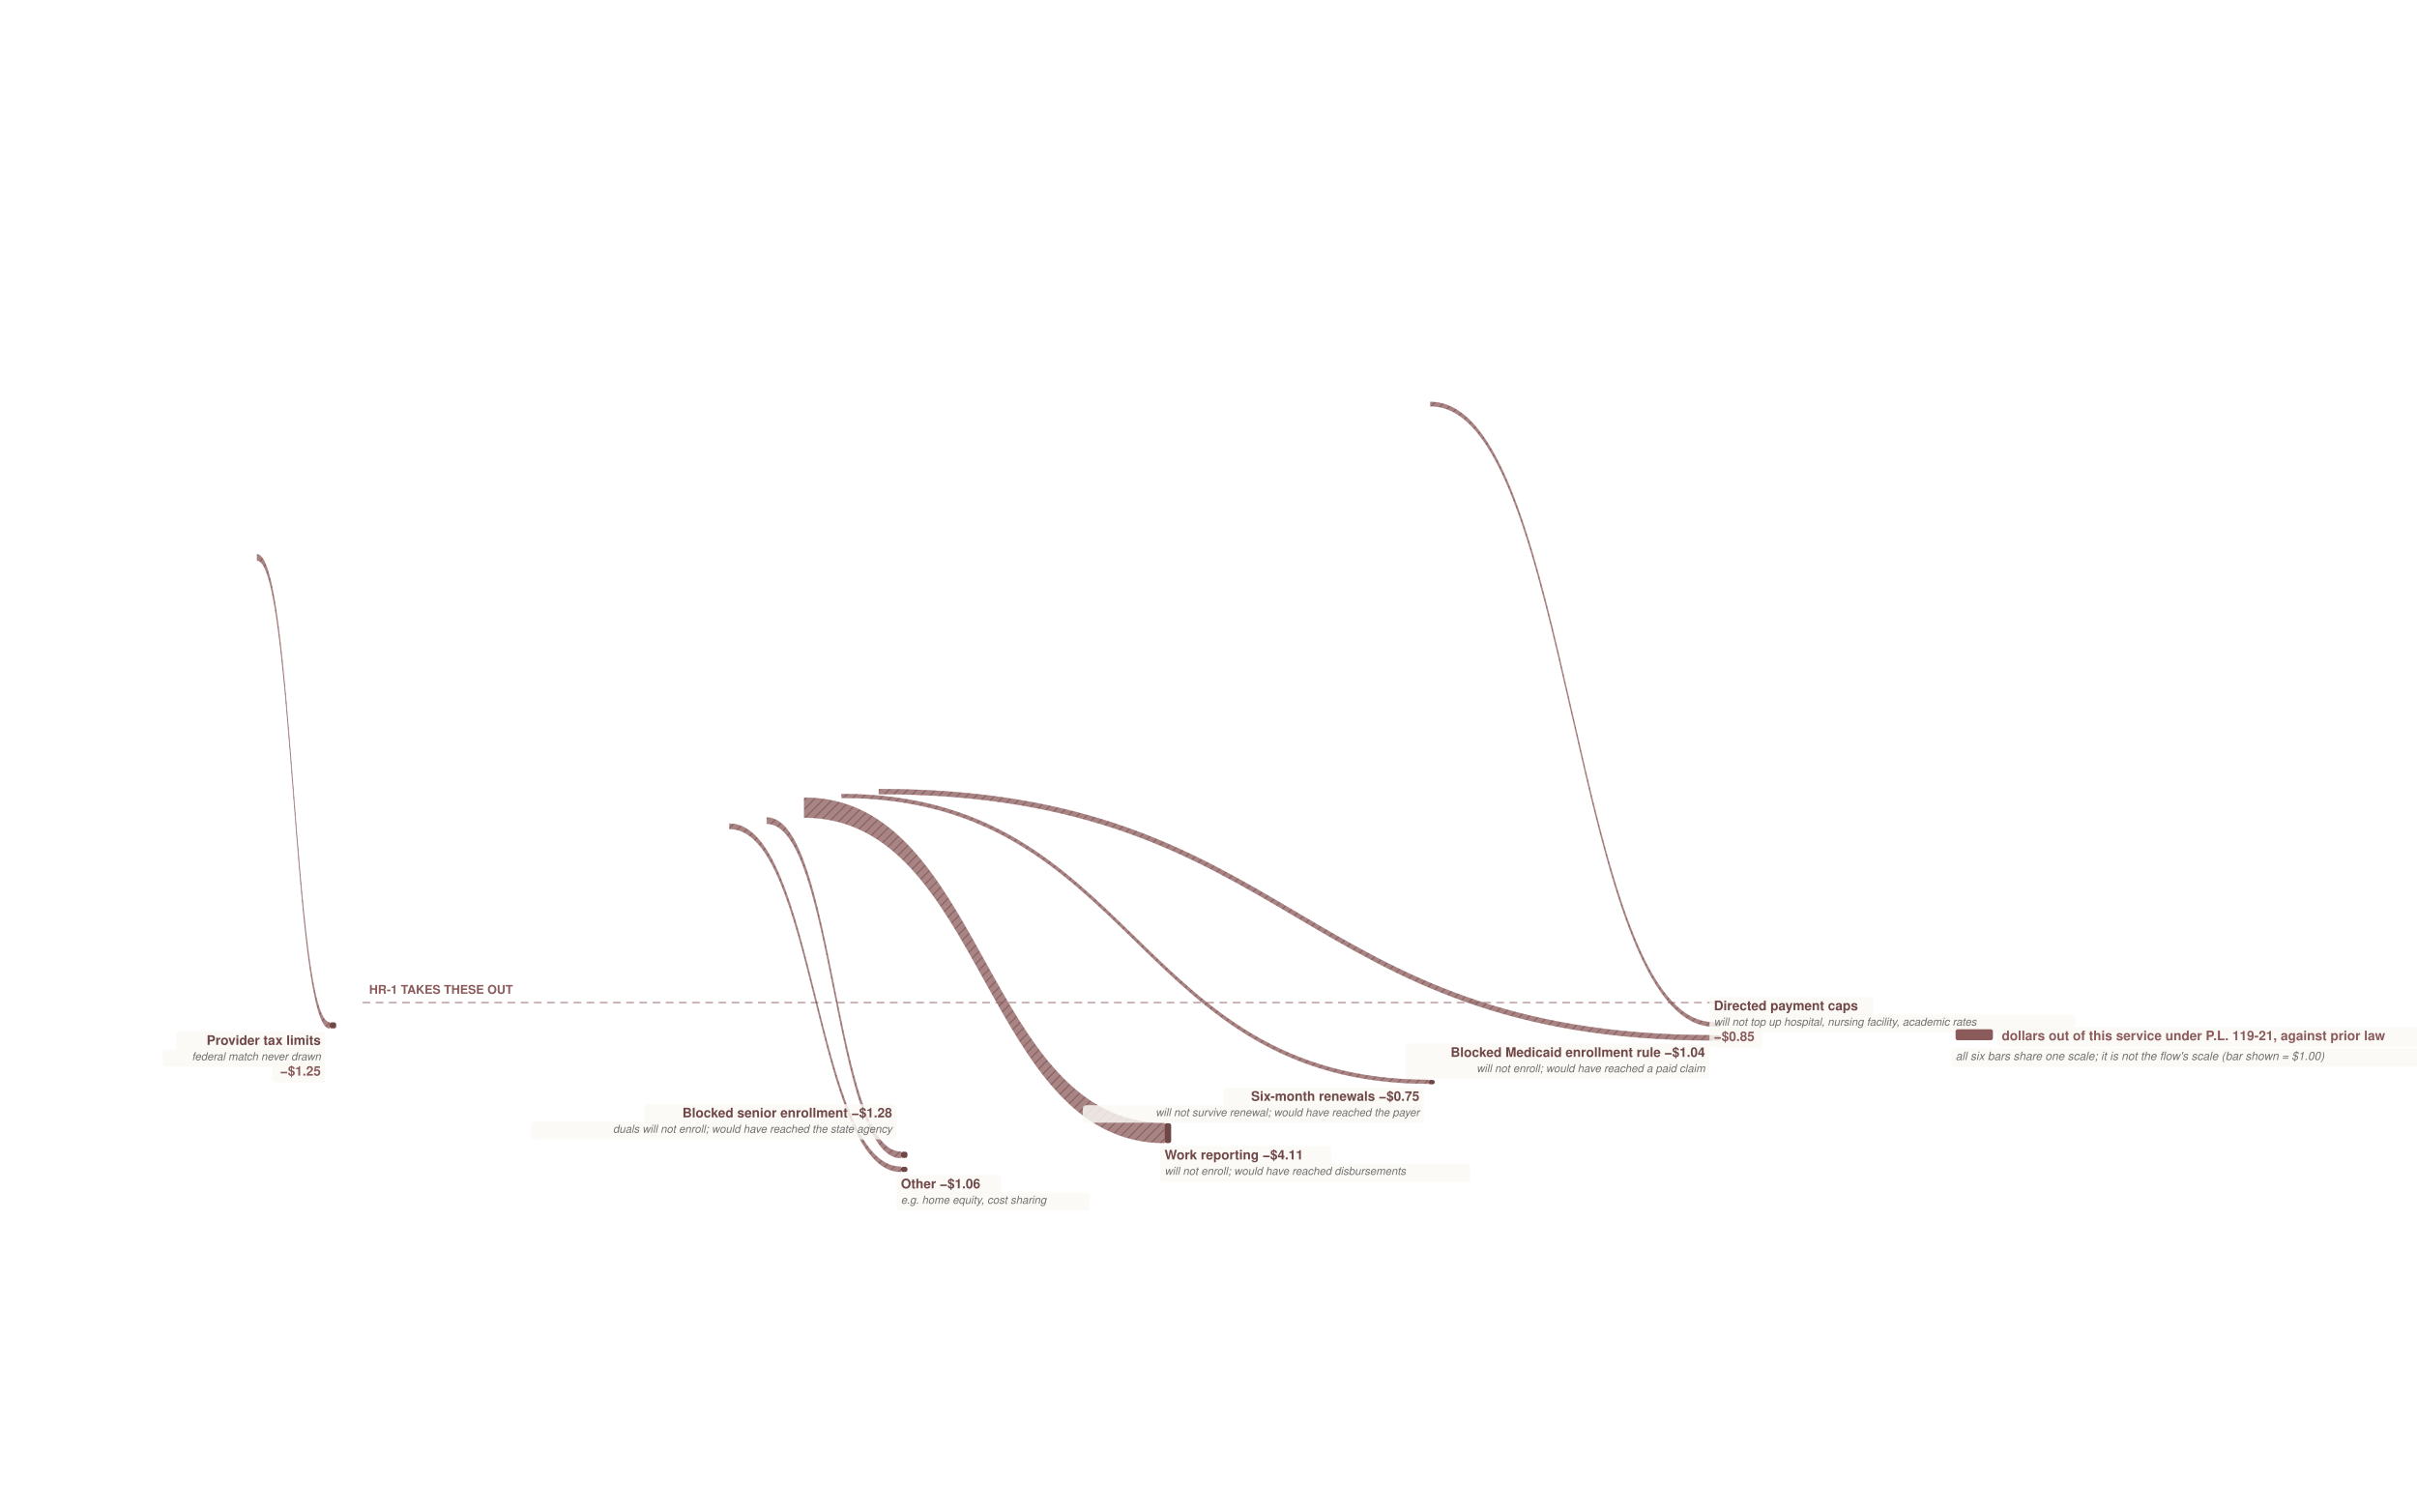
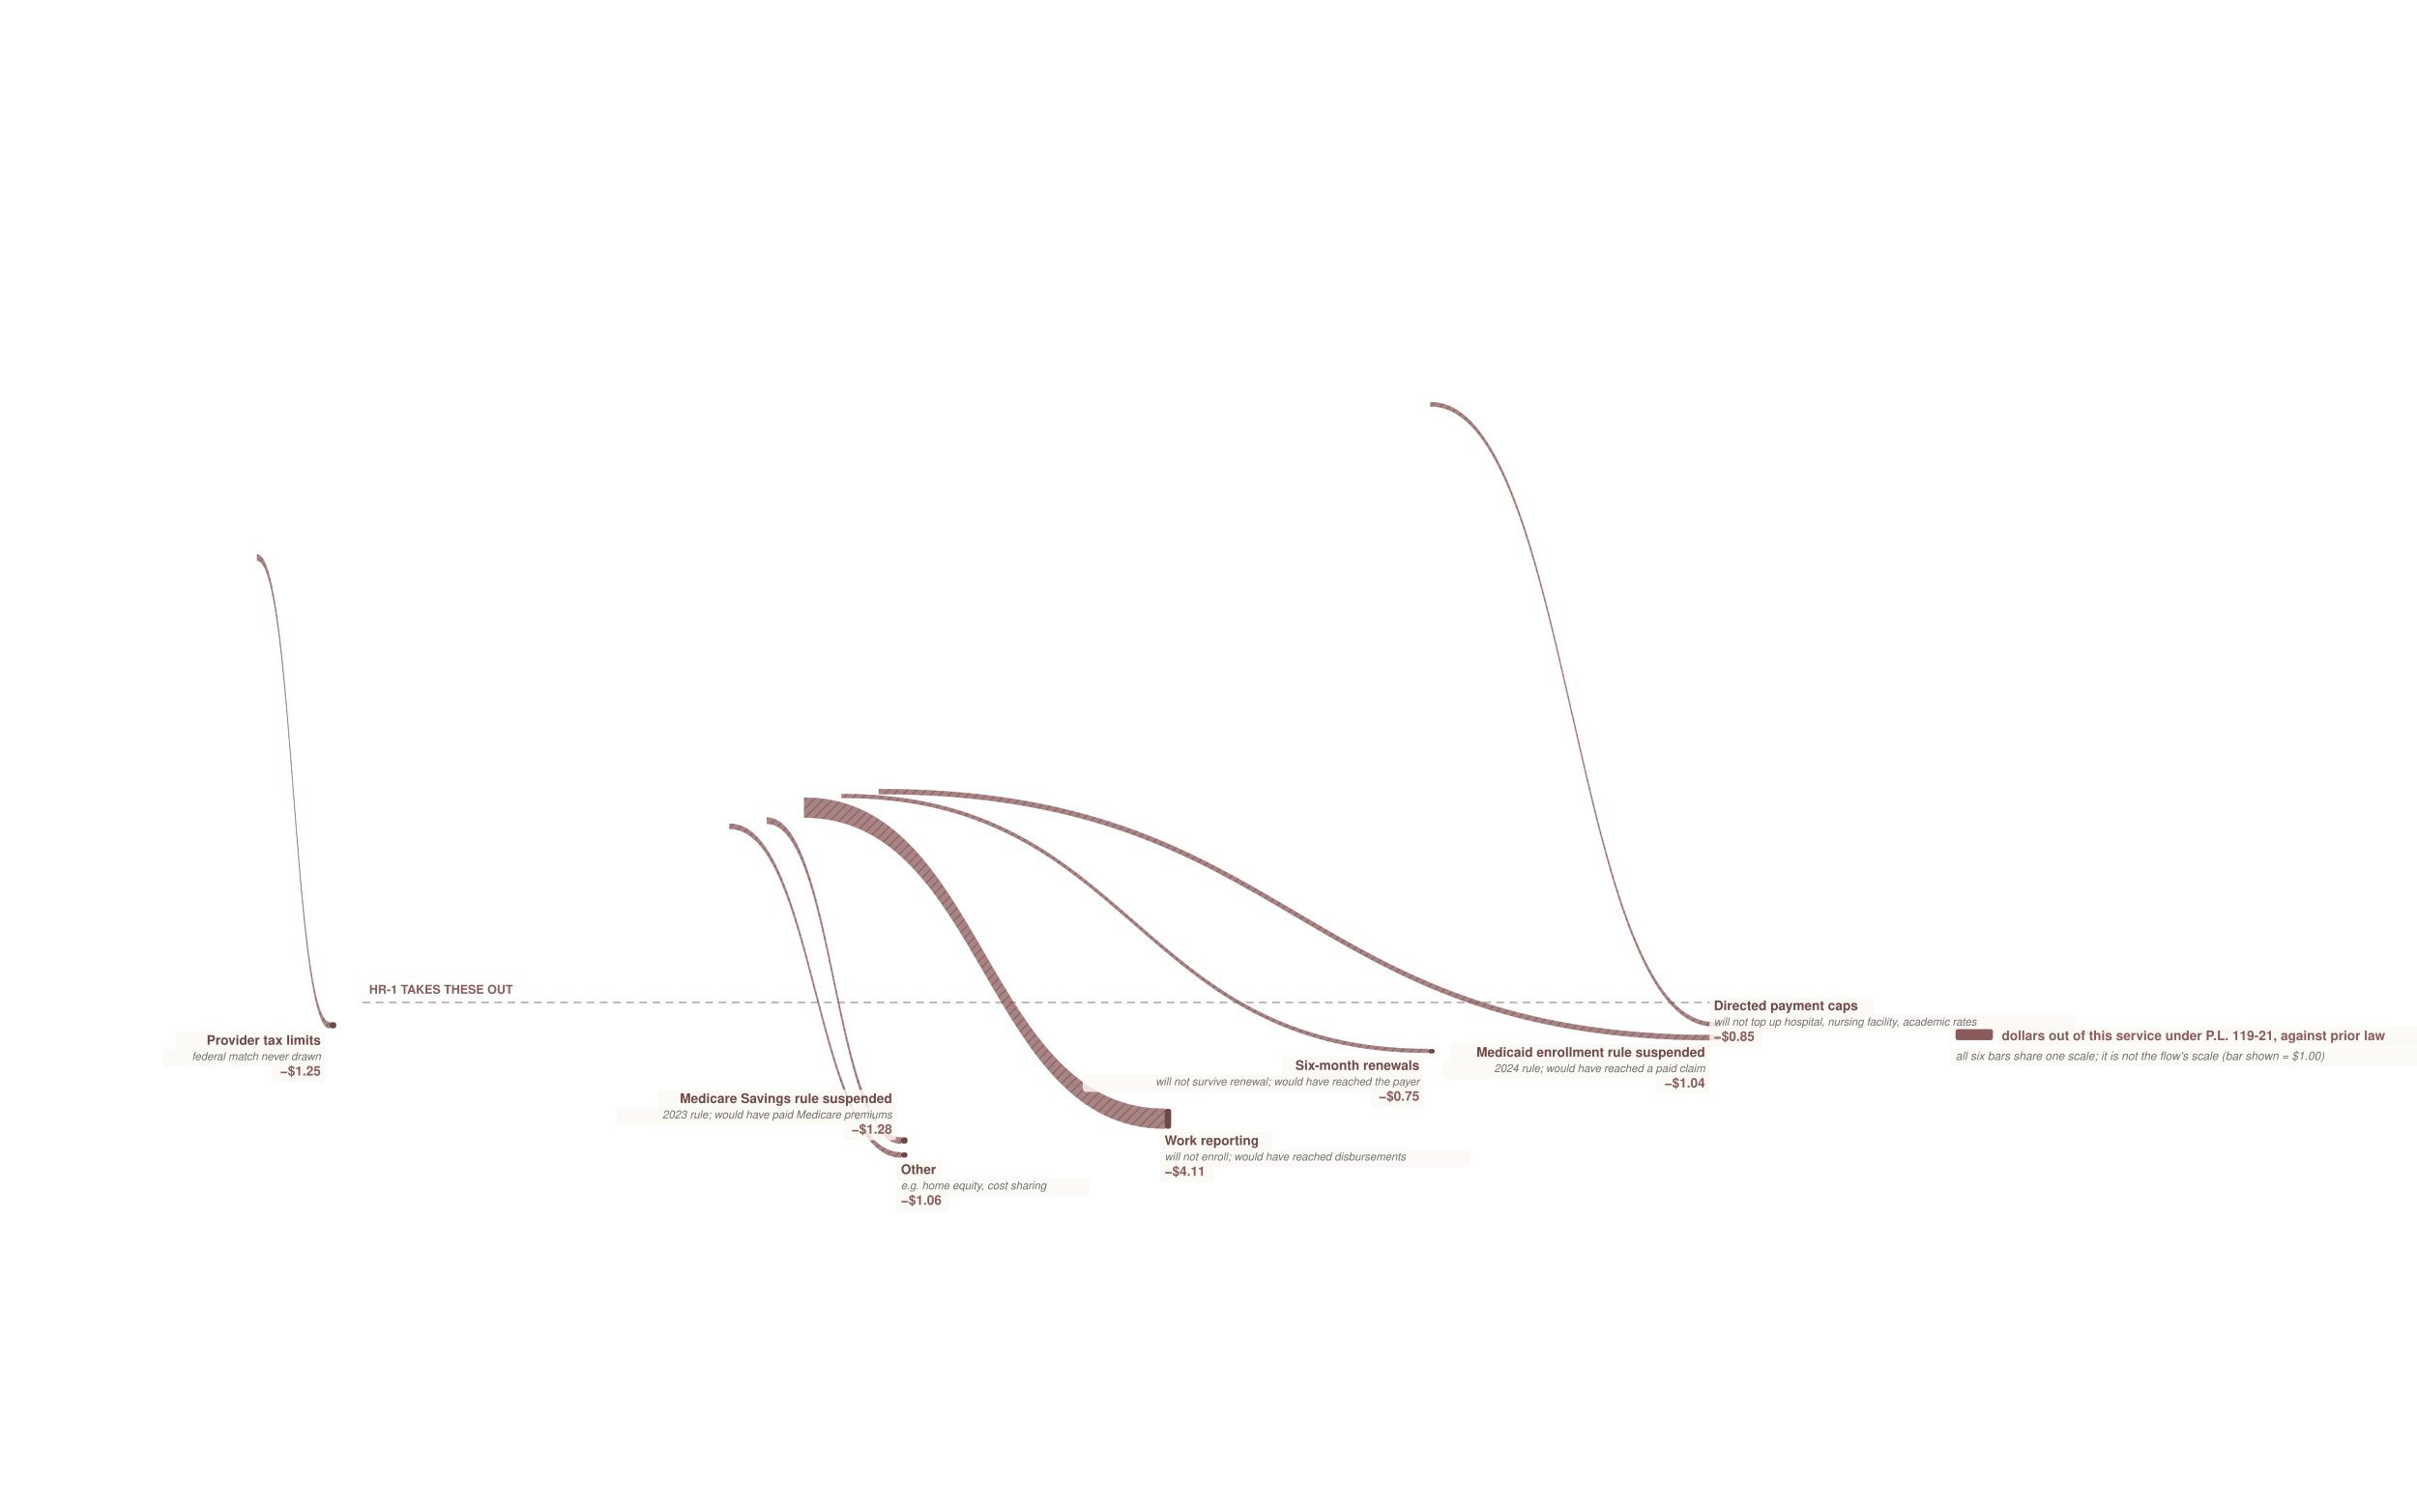
<svg xmlns="http://www.w3.org/2000/svg" viewBox="0 0 2200 1376" width="100%">
  <g id="baseline" display="none">
</g>
  <g id="overlay-hr1">
    <defs>
      <pattern id="hr1hatch" width="6" height="6" patternUnits="userSpaceOnUse" patternTransform="rotate(45)">
        <line x1="0" y1="0" x2="0" y2="6" stroke="#6f4747" stroke-width="2.1" stroke-opacity="0.55" />
      </pattern>
    </defs>
-     <line x1="330" y1="912.6" x2="1560" y2="912.6" stroke="#8B5A5A" stroke-width="1.1" stroke-dasharray="7 5" stroke-opacity="0.7" />
-     <text x="336.0" y="904.6" font-family="Segoe UI, Helvetica, Arial, sans-serif" font-size="11" fill="#8B5A5A" text-anchor="start" font-weight="bold">HR-1 TAKES THESE OUT</text>
-     <path d="M234.0,504.7 C267.0,504.7 267.0,930.6 300.0,930.6 L300.0,936.1 C267.0,936.1 267.0,510.2 234.0,510.2 Z" fill="#8B5A5A" fill-opacity="0.74" stroke="#8B5A5A" stroke-opacity="0.45" stroke-width="0.6" />
-     <path d="M234.0,504.7 C267.0,504.7 267.0,930.6 300.0,930.6 L300.0,936.1 C267.0,936.1 267.0,510.2 234.0,510.2 Z" fill="url(#hr1hatch)" />
-     <rect x="300.0" y="930.6" width="6.0" height="5.5" rx="2" fill="#6f4747" fill-opacity="1.0" />
-     <rect x="160.3" y="939.1" width="135.7" height="18.0" rx="3" fill="#faf8f3" fill-opacity="0.82" />
-     <text x="292.0" y="951.1" font-family="Segoe UI, Helvetica, Arial, sans-serif" font-size="12" fill="#6f4747" text-anchor="end" font-weight="bold">Provider tax limits</text>
-     <rect x="148.0" y="955.1" width="148.0" height="16.0" rx="3" fill="#faf8f3" fill-opacity="0.82" />
-     <text x="292.0" y="965.1" font-family="Segoe UI, Helvetica, Arial, sans-serif" font-size="10" fill="#6f6f6f" text-anchor="end" font-weight="normal" font-style="italic">federal match never drawn</text>
-     <rect x="247.7" y="967.1" width="48.3" height="18.0" rx="3" fill="#faf8f3" fill-opacity="0.82" />
-     <text x="292.0" y="979.1" font-family="Segoe UI, Helvetica, Arial, sans-serif" font-size="12" fill="#8B5A5A" text-anchor="end" font-weight="bold">−$1.25</text>
-     <path d="M664.0,749.8 C742.0,749.8 742.0,1062.1 820.0,1062.1 L820.0,1066.7 C742.0,1066.7 742.0,754.5 664.0,754.5 Z" fill="#8B5A5A" fill-opacity="0.74" stroke="#8B5A5A" stroke-opacity="0.45" stroke-width="0.6" />
-     <path d="M664.0,749.8 C742.0,749.8 742.0,1062.1 820.0,1062.1 L820.0,1066.7 C742.0,1066.7 742.0,754.5 664.0,754.5 Z" fill="url(#hr1hatch)" />
-     <rect x="820.0" y="1062.1" width="6.0" height="4.7" rx="2" fill="#6f4747" fill-opacity="1.0" />
-     <rect x="816.0" y="1069.7" width="95.4" height="18.0" rx="3" fill="#faf8f3" fill-opacity="0.82" />
-     <text x="820.0" y="1081.7" font-family="Segoe UI, Helvetica, Arial, sans-serif" font-size="12" fill="#6f4747" text-anchor="start" font-weight="bold">Other  −$1.06</text>
-     <rect x="816.0" y="1085.7" width="176.0" height="16.0" rx="3" fill="#faf8f3" fill-opacity="0.82" />
-     <text x="820.0" y="1095.7" font-family="Segoe UI, Helvetica, Arial, sans-serif" font-size="10" fill="#6f6f6f" text-anchor="start" font-weight="normal" font-style="italic">e.g. home equity, cost sharing</text>
-     <path d="M698.0,744.2 C759.0,744.2 759.0,1048.4 820.0,1048.4 L820.0,1054.1 C759.0,1054.1 759.0,749.8 698.0,749.8 Z" fill="#8B5A5A" fill-opacity="0.74" stroke="#8B5A5A" stroke-opacity="0.45" stroke-width="0.6" />
-     <path d="M698.0,744.2 C759.0,744.2 759.0,1048.4 820.0,1048.4 L820.0,1054.1 C759.0,1054.1 759.0,749.8 698.0,749.8 Z" fill="url(#hr1hatch)" />
-     <rect x="820.0" y="1048.4" width="6.0" height="5.6" rx="2" fill="#6f4747" fill-opacity="1.0" />
-     <rect x="586.2" y="1005.1" width="229.8" height="18.0" rx="3" fill="#faf8f3" fill-opacity="0.82" />
-     <text x="812.0" y="1017.1" font-family="Segoe UI, Helvetica, Arial, sans-serif" font-size="12" fill="#6f4747" text-anchor="end" font-weight="bold">Blocked senior enrollment  −$1.28</text>
-     <rect x="483.2" y="1021.1" width="332.8" height="16.0" rx="3" fill="#faf8f3" fill-opacity="0.82" />
-     <text x="812.0" y="1031.1" font-family="Segoe UI, Helvetica, Arial, sans-serif" font-size="10" fill="#6f6f6f" text-anchor="end" font-weight="normal" font-style="italic">duals will not enroll; would have reached the state agency</text>
-     <path d="M732.0,726.1 C896.0,726.1 896.0,1022.4 1060.0,1022.4 L1060.0,1040.4 C896.0,1040.4 896.0,744.2 732.0,744.2 Z" fill="#8B5A5A" fill-opacity="0.74" stroke="#8B5A5A" stroke-opacity="0.45" stroke-width="0.6" />
-     <path d="M732.0,726.1 C896.0,726.1 896.0,1022.4 1060.0,1022.4 L1060.0,1040.4 C896.0,1040.4 896.0,744.2 732.0,744.2 Z" fill="url(#hr1hatch)" />
-     <rect x="1060.0" y="1022.4" width="6.0" height="18.1" rx="2" fill="#6f4747" fill-opacity="1.0" />
-     <rect x="1056.0" y="1043.4" width="155.8" height="18.0" rx="3" fill="#faf8f3" fill-opacity="0.82" />
-     <text x="1060.0" y="1055.4" font-family="Segoe UI, Helvetica, Arial, sans-serif" font-size="12" fill="#6f4747" text-anchor="start" font-weight="bold">Work reporting  −$4.11</text>
-     <rect x="1056.0" y="1059.4" width="282.4" height="16.0" rx="3" fill="#faf8f3" fill-opacity="0.82" />
-     <text x="1060.0" y="1069.4" font-family="Segoe UI, Helvetica, Arial, sans-serif" font-size="10" fill="#6f6f6f" text-anchor="start" font-weight="normal" font-style="italic">will not enroll; would have reached disbursements</text>
-     <path d="M766.0,722.8 C1033.0,722.8 1033.0,983.0 1300.0,983.0 L1300.0,986.4 C1033.0,986.4 1033.0,726.2 766.0,726.2 Z" fill="#8B5A5A" fill-opacity="0.74" stroke="#8B5A5A" stroke-opacity="0.45" stroke-width="0.6" />
-     <path d="M766.0,722.8 C1033.0,722.8 1033.0,983.0 1300.0,983.0 L1300.0,986.4 C1033.0,986.4 1033.0,726.2 766.0,726.2 Z" fill="url(#hr1hatch)" />
-     <rect x="1300.0" y="983.0" width="6.0" height="4.0" rx="2" fill="#6f4747" fill-opacity="1.0" />
-     <rect x="1113.3" y="990.0" width="182.7" height="18.0" rx="3" fill="#faf8f3" fill-opacity="0.82" />
-     <text x="1292.0" y="1002.0" font-family="Segoe UI, Helvetica, Arial, sans-serif" font-size="12" fill="#6f4747" text-anchor="end" font-weight="bold">Six-month renewals  −$0.75</text>
-     <rect x="985.6" y="1006.0" width="310.4" height="16.0" rx="3" fill="#faf8f3" fill-opacity="0.82" />
-     <text x="1292.0" y="1016.0" font-family="Segoe UI, Helvetica, Arial, sans-serif" font-size="10" fill="#6f6f6f" text-anchor="end" font-weight="normal" font-style="italic">will not survive renewal; would have reached the payer</text>
-     <path d="M800.0,718.3 C1180.0,718.3 1180.0,942.4 1560.0,942.4 L1560.0,947.0 C1180.0,947.0 1180.0,722.8 800.0,722.8 Z" fill="#8B5A5A" fill-opacity="0.74" stroke="#8B5A5A" stroke-opacity="0.45" stroke-width="0.6" />
-     <path d="M800.0,718.3 C1180.0,718.3 1180.0,942.4 1560.0,942.4 L1560.0,947.0 C1180.0,947.0 1180.0,722.8 800.0,722.8 Z" fill="url(#hr1hatch)" />
-     <rect x="1560.0" y="942.4" width="6.0" height="4.6" rx="2" fill="#6f4747" fill-opacity="1.0" />
-     <rect x="1279.2" y="950.0" width="276.8" height="18.0" rx="3" fill="#faf8f3" fill-opacity="0.82" />
-     <text x="1552.0" y="962.0" font-family="Segoe UI, Helvetica, Arial, sans-serif" font-size="12" fill="#6f4747" text-anchor="end" font-weight="bold">Blocked Medicaid enrollment rule  −$1.04</text>
-     <rect x="1279.2" y="966.0" width="276.8" height="16.0" rx="3" fill="#faf8f3" fill-opacity="0.82" />
-     <text x="1552.0" y="976.0" font-family="Segoe UI, Helvetica, Arial, sans-serif" font-size="10" fill="#6f6f6f" text-anchor="end" font-weight="normal" font-style="italic">will not enroll; would have reached a paid claim</text>
-     <path d="M1302.0,365.9 C1431.0,365.9 1431.0,930.6 1560.0,930.6 L1560.0,934.4 C1431.0,934.4 1431.0,369.7 1302.0,369.7 Z" fill="#8B5A5A" fill-opacity="0.74" stroke="#8B5A5A" stroke-opacity="0.45" stroke-width="0.6" />
-     <path d="M1302.0,365.9 C1431.0,365.9 1431.0,930.6 1560.0,930.6 L1560.0,934.4 C1431.0,934.4 1431.0,369.7 1302.0,369.7 Z" fill="url(#hr1hatch)" />
-     <rect x="1560.0" y="930.6" width="6.0" height="4.0" rx="2" fill="#6f4747" fill-opacity="1.0" />
-     <rect x="1556.0" y="907.6" width="149.1" height="18.0" rx="3" fill="#faf8f3" fill-opacity="0.82" />
-     <text x="1560.0" y="919.6" font-family="Segoe UI, Helvetica, Arial, sans-serif" font-size="12" fill="#6f4747" text-anchor="start" font-weight="bold">Directed payment caps</text>
-     <rect x="1556.0" y="923.6" width="332.8" height="16.0" rx="3" fill="#faf8f3" fill-opacity="0.82" />
-     <text x="1560.0" y="933.6" font-family="Segoe UI, Helvetica, Arial, sans-serif" font-size="10" fill="#6f6f6f" text-anchor="start" font-weight="normal" font-style="italic">will not top up hospital, nursing facility, academic rates</text>
-     <rect x="1556.0" y="935.6" width="48.3" height="18.0" rx="3" fill="#faf8f3" fill-opacity="0.82" />
-     <text x="1560.0" y="947.6" font-family="Segoe UI, Helvetica, Arial, sans-serif" font-size="12" fill="#8B5A5A" text-anchor="start" font-weight="bold">−$0.85</text>
-     <rect x="1780.0" y="936.9" width="34.0" height="10.0" rx="2" fill="#8B5A5A" fill-opacity="1.0" />
-     <rect x="1818.0" y="934.9" width="438.1" height="18.0" rx="3" fill="#faf8f3" fill-opacity="0.82" />
-     <text x="1822.0" y="946.9" font-family="Segoe UI, Helvetica, Arial, sans-serif" font-size="12" fill="#8B5A5A" text-anchor="start" font-weight="bold">dollars out of this service under P.L. 119-21, against prior law</text>
-     <rect x="1776.0" y="954.4" width="454.9" height="16.5" rx="3" fill="#faf8f3" fill-opacity="0.82" />
-     <text x="1780.0" y="964.9" font-family="Segoe UI, Helvetica, Arial, sans-serif" font-size="10.5" fill="#6f6f6f" text-anchor="start" font-weight="normal" font-style="italic">all six bars share one scale; it is not the flow's scale (bar shown = $1.00)</text>
+     <line x1="330" y1="912.5" x2="1560" y2="912.5" stroke="#8B5A5A" stroke-width="1.1" stroke-dasharray="7 5" stroke-opacity="0.7" />
+     <text x="336.0" y="904.5" font-family="Segoe UI, Helvetica, Arial, sans-serif" font-size="11" fill="#8B5A5A" text-anchor="start" font-weight="bold">HR-1 TAKES THESE OUT</text>
+     <path d="M234.0,504.8 C267.0,504.8 267.0,930.5 300.0,930.5 L300.0,936.0 C267.0,936.0 267.0,510.3 234.0,510.3 Z" fill="#8B5A5A" fill-opacity="0.74" stroke="#8B5A5A" stroke-opacity="0.45" stroke-width="0.6" />
+     <path d="M234.0,504.8 C267.0,504.8 267.0,930.5 300.0,930.5 L300.0,936.0 C267.0,936.0 267.0,510.3 234.0,510.3 Z" fill="url(#hr1hatch)" />
+     <rect x="300.0" y="930.5" width="6.0" height="5.5" rx="2" fill="#6f4747" fill-opacity="1.0" />
+     <rect x="160.3" y="939.0" width="135.7" height="18.0" rx="3" fill="#faf8f3" fill-opacity="0.82" />
+     <text x="292.0" y="951.0" font-family="Segoe UI, Helvetica, Arial, sans-serif" font-size="12" fill="#6f4747" text-anchor="end" font-weight="bold">Provider tax limits</text>
+     <rect x="148.0" y="955.0" width="148.0" height="16.0" rx="3" fill="#faf8f3" fill-opacity="0.82" />
+     <text x="292.0" y="965.0" font-family="Segoe UI, Helvetica, Arial, sans-serif" font-size="10" fill="#6f6f6f" text-anchor="end" font-weight="normal" font-style="italic">federal match never drawn</text>
+     <rect x="247.7" y="967.0" width="48.3" height="18.0" rx="3" fill="#faf8f3" fill-opacity="0.82" />
+     <text x="292.0" y="979.0" font-family="Segoe UI, Helvetica, Arial, sans-serif" font-size="12" fill="#8B5A5A" text-anchor="end" font-weight="bold">−$1.25</text>
+     <path d="M664.0,749.8 C742.0,749.8 742.0,1049.0 820.0,1049.0 L820.0,1053.6 C742.0,1053.6 742.0,754.5 664.0,754.5 Z" fill="#8B5A5A" fill-opacity="0.74" stroke="#8B5A5A" stroke-opacity="0.45" stroke-width="0.6" />
+     <path d="M664.0,749.8 C742.0,749.8 742.0,1049.0 820.0,1049.0 L820.0,1053.6 C742.0,1053.6 742.0,754.5 664.0,754.5 Z" fill="url(#hr1hatch)" />
+     <rect x="820.0" y="1049.0" width="6.0" height="4.7" rx="2" fill="#6f4747" fill-opacity="1.0" />
+     <rect x="816.0" y="1056.6" width="41.6" height="18.0" rx="3" fill="#faf8f3" fill-opacity="0.82" />
+     <text x="820.0" y="1068.6" font-family="Segoe UI, Helvetica, Arial, sans-serif" font-size="12" fill="#6f4747" text-anchor="start" font-weight="bold">Other</text>
+     <rect x="816.0" y="1072.6" width="176.0" height="16.0" rx="3" fill="#faf8f3" fill-opacity="0.82" />
+     <text x="820.0" y="1082.6" font-family="Segoe UI, Helvetica, Arial, sans-serif" font-size="10" fill="#6f6f6f" text-anchor="start" font-weight="normal" font-style="italic">e.g. home equity, cost sharing</text>
+     <rect x="816.0" y="1084.6" width="48.3" height="18.0" rx="3" fill="#faf8f3" fill-opacity="0.82" />
+     <text x="820.0" y="1096.6" font-family="Segoe UI, Helvetica, Arial, sans-serif" font-size="12" fill="#8B5A5A" text-anchor="start" font-weight="bold">−$1.06</text>
+     <path d="M698.0,744.2 C759.0,744.2 759.0,1035.3 820.0,1035.3 L820.0,1041.0 C759.0,1041.0 759.0,749.8 698.0,749.8 Z" fill="#8B5A5A" fill-opacity="0.74" stroke="#8B5A5A" stroke-opacity="0.45" stroke-width="0.6" />
+     <path d="M698.0,744.2 C759.0,744.2 759.0,1035.3 820.0,1035.3 L820.0,1041.0 C759.0,1041.0 759.0,749.8 698.0,749.8 Z" fill="url(#hr1hatch)" />
+     <rect x="820.0" y="1035.3" width="6.0" height="5.6" rx="2" fill="#6f4747" fill-opacity="1.0" />
+     <rect x="599.7" y="992.0" width="216.3" height="18.0" rx="3" fill="#faf8f3" fill-opacity="0.82" />
+     <text x="812.0" y="1004.0" font-family="Segoe UI, Helvetica, Arial, sans-serif" font-size="12" fill="#6f4747" text-anchor="end" font-weight="bold">Medicare Savings rule suspended</text>
+     <rect x="561.6" y="1008.0" width="254.4" height="16.0" rx="3" fill="#faf8f3" fill-opacity="0.82" />
+     <text x="812.0" y="1018.0" font-family="Segoe UI, Helvetica, Arial, sans-serif" font-size="10" fill="#6f6f6f" text-anchor="end" font-weight="normal" font-style="italic">2023 rule; would have paid Medicare premiums</text>
+     <rect x="767.7" y="1020.0" width="48.3" height="18.0" rx="3" fill="#faf8f3" fill-opacity="0.82" />
+     <text x="812.0" y="1032.0" font-family="Segoe UI, Helvetica, Arial, sans-serif" font-size="12" fill="#8B5A5A" text-anchor="end" font-weight="bold">−$1.28</text>
+     <path d="M732.0,726.1 C896.0,726.1 896.0,1009.3 1060.0,1009.3 L1060.0,1027.3 C896.0,1027.3 896.0,744.2 732.0,744.2 Z" fill="#8B5A5A" fill-opacity="0.74" stroke="#8B5A5A" stroke-opacity="0.45" stroke-width="0.6" />
+     <path d="M732.0,726.1 C896.0,726.1 896.0,1009.3 1060.0,1009.3 L1060.0,1027.3 C896.0,1027.3 896.0,744.2 732.0,744.2 Z" fill="url(#hr1hatch)" />
+     <rect x="1060.0" y="1009.3" width="6.0" height="18.1" rx="2" fill="#6f4747" fill-opacity="1.0" />
+     <rect x="1056.0" y="1030.3" width="102.1" height="18.0" rx="3" fill="#faf8f3" fill-opacity="0.82" />
+     <text x="1060.0" y="1042.3" font-family="Segoe UI, Helvetica, Arial, sans-serif" font-size="12" fill="#6f4747" text-anchor="start" font-weight="bold">Work reporting</text>
+     <rect x="1056.0" y="1046.3" width="282.4" height="16.0" rx="3" fill="#faf8f3" fill-opacity="0.82" />
+     <text x="1060.0" y="1056.3" font-family="Segoe UI, Helvetica, Arial, sans-serif" font-size="10" fill="#6f6f6f" text-anchor="start" font-weight="normal" font-style="italic">will not enroll; would have reached disbursements</text>
+     <rect x="1056.0" y="1058.3" width="48.3" height="18.0" rx="3" fill="#faf8f3" fill-opacity="0.82" />
+     <text x="1060.0" y="1070.3" font-family="Segoe UI, Helvetica, Arial, sans-serif" font-size="12" fill="#8B5A5A" text-anchor="start" font-weight="bold">−$4.11</text>
+     <path d="M766.0,722.8 C1033.0,722.8 1033.0,954.9 1300.0,954.9 L1300.0,958.3 C1033.0,958.3 1033.0,726.2 766.0,726.2 Z" fill="#8B5A5A" fill-opacity="0.74" stroke="#8B5A5A" stroke-opacity="0.45" stroke-width="0.6" />
+     <path d="M766.0,722.8 C1033.0,722.8 1033.0,954.9 1300.0,954.9 L1300.0,958.3 C1033.0,958.3 1033.0,726.2 766.0,726.2 Z" fill="url(#hr1hatch)" />
+     <rect x="1300.0" y="954.9" width="6.0" height="4.0" rx="2" fill="#6f4747" fill-opacity="1.0" />
+     <rect x="1167.0" y="961.9" width="129.0" height="18.0" rx="3" fill="#faf8f3" fill-opacity="0.82" />
+     <text x="1292.0" y="973.9" font-family="Segoe UI, Helvetica, Arial, sans-serif" font-size="12" fill="#6f4747" text-anchor="end" font-weight="bold">Six-month renewals</text>
+     <rect x="985.6" y="977.9" width="310.4" height="16.0" rx="3" fill="#faf8f3" fill-opacity="0.82" />
+     <text x="1292.0" y="987.9" font-family="Segoe UI, Helvetica, Arial, sans-serif" font-size="10" fill="#6f6f6f" text-anchor="end" font-weight="normal" font-style="italic">will not survive renewal; would have reached the payer</text>
+     <rect x="1247.7" y="989.9" width="48.3" height="18.0" rx="3" fill="#faf8f3" fill-opacity="0.82" />
+     <text x="1292.0" y="1001.9" font-family="Segoe UI, Helvetica, Arial, sans-serif" font-size="12" fill="#8B5A5A" text-anchor="end" font-weight="bold">−$0.75</text>
+     <path d="M800.0,718.3 C1180.0,718.3 1180.0,942.3 1560.0,942.3 L1560.0,946.9 C1180.0,946.9 1180.0,722.8 800.0,722.8 Z" fill="#8B5A5A" fill-opacity="0.74" stroke="#8B5A5A" stroke-opacity="0.45" stroke-width="0.6" />
+     <path d="M800.0,718.3 C1180.0,718.3 1180.0,942.3 1560.0,942.3 L1560.0,946.9 C1180.0,946.9 1180.0,722.8 800.0,722.8 Z" fill="url(#hr1hatch)" />
+     <rect x="1560.0" y="942.3" width="6.0" height="4.6" rx="2" fill="#6f4747" fill-opacity="1.0" />
+     <rect x="1319.5" y="949.9" width="236.5" height="18.0" rx="3" fill="#faf8f3" fill-opacity="0.82" />
+     <text x="1552.0" y="961.9" font-family="Segoe UI, Helvetica, Arial, sans-serif" font-size="12" fill="#6f4747" text-anchor="end" font-weight="bold">Medicaid enrollment rule suspended</text>
+     <rect x="1312.8" y="965.9" width="243.2" height="16.0" rx="3" fill="#faf8f3" fill-opacity="0.82" />
+     <text x="1552.0" y="975.9" font-family="Segoe UI, Helvetica, Arial, sans-serif" font-size="10" fill="#6f6f6f" text-anchor="end" font-weight="normal" font-style="italic">2024 rule; would have reached a paid claim</text>
+     <rect x="1507.7" y="977.9" width="48.3" height="18.0" rx="3" fill="#faf8f3" fill-opacity="0.82" />
+     <text x="1552.0" y="989.9" font-family="Segoe UI, Helvetica, Arial, sans-serif" font-size="12" fill="#8B5A5A" text-anchor="end" font-weight="bold">−$1.04</text>
+     <path d="M1302.0,366.1 C1431.0,366.1 1431.0,930.5 1560.0,930.5 L1560.0,934.3 C1431.0,934.3 1431.0,369.9 1302.0,369.9 Z" fill="#8B5A5A" fill-opacity="0.74" stroke="#8B5A5A" stroke-opacity="0.45" stroke-width="0.6" />
+     <path d="M1302.0,366.1 C1431.0,366.1 1431.0,930.5 1560.0,930.5 L1560.0,934.3 C1431.0,934.3 1431.0,369.9 1302.0,369.9 Z" fill="url(#hr1hatch)" />
+     <rect x="1560.0" y="930.5" width="6.0" height="4.0" rx="2" fill="#6f4747" fill-opacity="1.0" />
+     <rect x="1556.0" y="907.5" width="149.1" height="18.0" rx="3" fill="#faf8f3" fill-opacity="0.82" />
+     <text x="1560.0" y="919.5" font-family="Segoe UI, Helvetica, Arial, sans-serif" font-size="12" fill="#6f4747" text-anchor="start" font-weight="bold">Directed payment caps</text>
+     <rect x="1556.0" y="923.5" width="332.8" height="16.0" rx="3" fill="#faf8f3" fill-opacity="0.82" />
+     <text x="1560.0" y="933.5" font-family="Segoe UI, Helvetica, Arial, sans-serif" font-size="10" fill="#6f6f6f" text-anchor="start" font-weight="normal" font-style="italic">will not top up hospital, nursing facility, academic rates</text>
+     <rect x="1556.0" y="935.5" width="48.3" height="18.0" rx="3" fill="#faf8f3" fill-opacity="0.82" />
+     <text x="1560.0" y="947.5" font-family="Segoe UI, Helvetica, Arial, sans-serif" font-size="12" fill="#8B5A5A" text-anchor="start" font-weight="bold">−$0.85</text>
+     <rect x="1780.0" y="936.8" width="34.0" height="10.0" rx="2" fill="#8B5A5A" fill-opacity="1.0" />
+     <rect x="1818.0" y="934.8" width="438.1" height="18.0" rx="3" fill="#faf8f3" fill-opacity="0.82" />
+     <text x="1822.0" y="946.8" font-family="Segoe UI, Helvetica, Arial, sans-serif" font-size="12" fill="#8B5A5A" text-anchor="start" font-weight="bold">dollars out of this service under P.L. 119-21, against prior law</text>
+     <rect x="1776.0" y="954.3" width="454.9" height="16.5" rx="3" fill="#faf8f3" fill-opacity="0.82" />
+     <text x="1780.0" y="964.8" font-family="Segoe UI, Helvetica, Arial, sans-serif" font-size="10.5" fill="#6f6f6f" text-anchor="start" font-weight="normal" font-style="italic">all six bars share one scale; it is not the flow's scale (bar shown = $1.00)</text>
  </g>
</svg>
